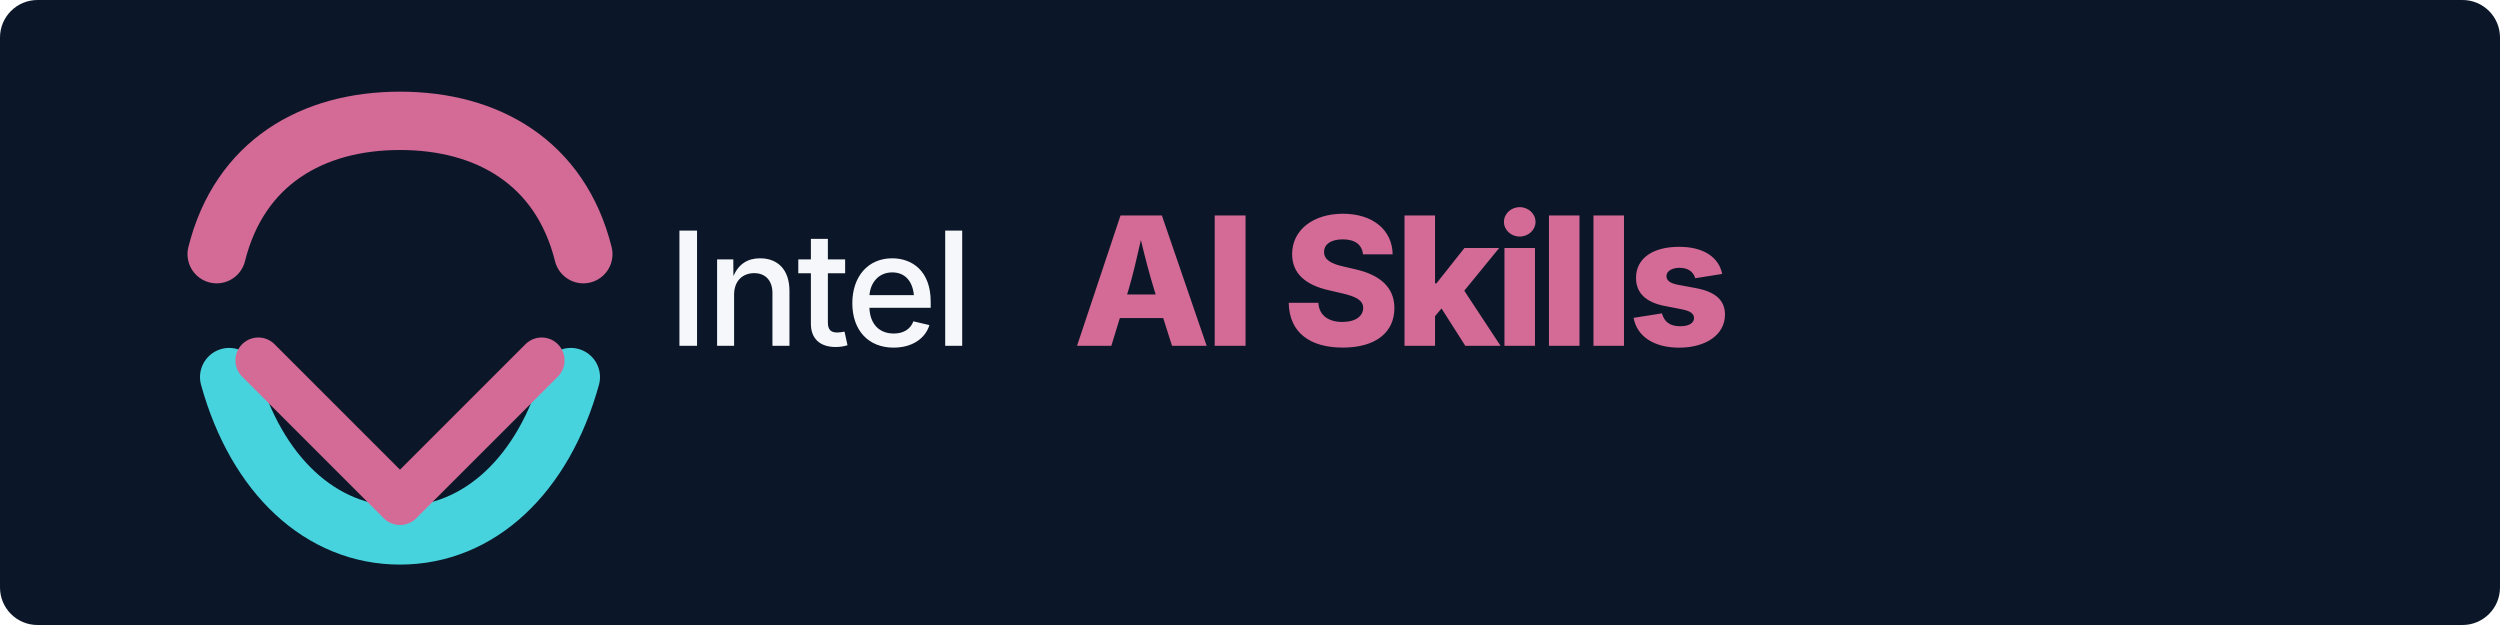
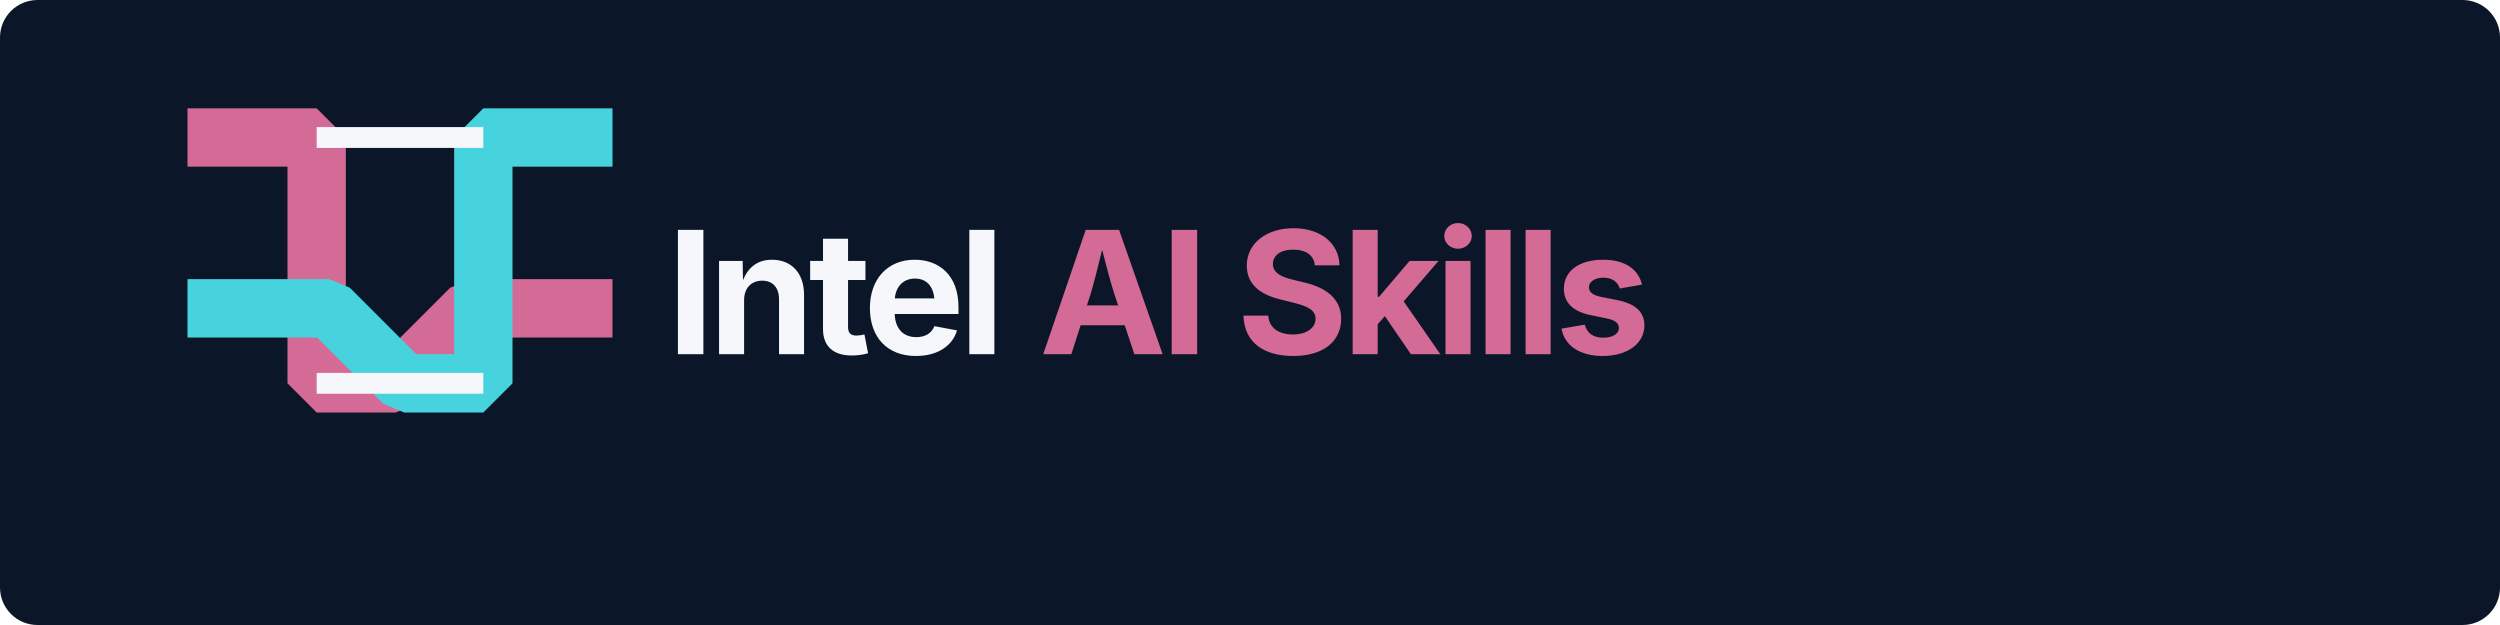
<svg xmlns="http://www.w3.org/2000/svg" width="1200" height="300" viewBox="0 0 1200 300" role="img" aria-labelledby="title desc">
  <rect width="1200" height="300" rx="18" fill="#0B1728" />
-   <g transform="translate(42 30)" fill="none" stroke-linecap="round" stroke-linejoin="round">
-     <path d="M62 92C73 48 108 28 150 28s77 20 88 64" stroke="#D46A96" stroke-width="28" />
-     <path d="M68 151c13 47 44 76 82 76s69-29 82-76" stroke="#47D3DD" stroke-width="28" />
-     <path d="M82 143l68 68 68-68" stroke="#D46A96" stroke-width="22" />
+   <g transform="translate(42 0)">
+     <path d="M62 66h48v118h38l36-36h54" fill="none" stroke="#D46A96" stroke-width="28" stroke-linecap="square" stroke-linejoin="bevel" />
+     <path d="M238 66h-48v118h-38l-36-36H62" fill="none" stroke="#47D3DD" stroke-width="28" stroke-linecap="square" stroke-linejoin="bevel" />
+     <path d="M110 66h80M110 184h80" fill="none" stroke="#F5F7FA" stroke-width="10" />
  </g>
-   <text x="320" y="166" fill="#F5F7FA" font-family="Inter,Segoe UI,Arial,sans-serif" font-size="76" font-weight="500" letter-spacing="-2">Intel</text>
-   <text x="515" y="166" fill="#D46A96" font-family="Inter,Segoe UI,Arial,sans-serif" font-size="86" font-weight="800" letter-spacing="-3">AI Skills</text>
+   <text x="320" y="170" fill="#F5F7FA" font-family="Inter,Segoe UI,Arial,sans-serif" font-size="82" font-weight="700" letter-spacing="-3">Intel <tspan fill="#D46A96">AI Skills</tspan>
+   </text>
</svg>
